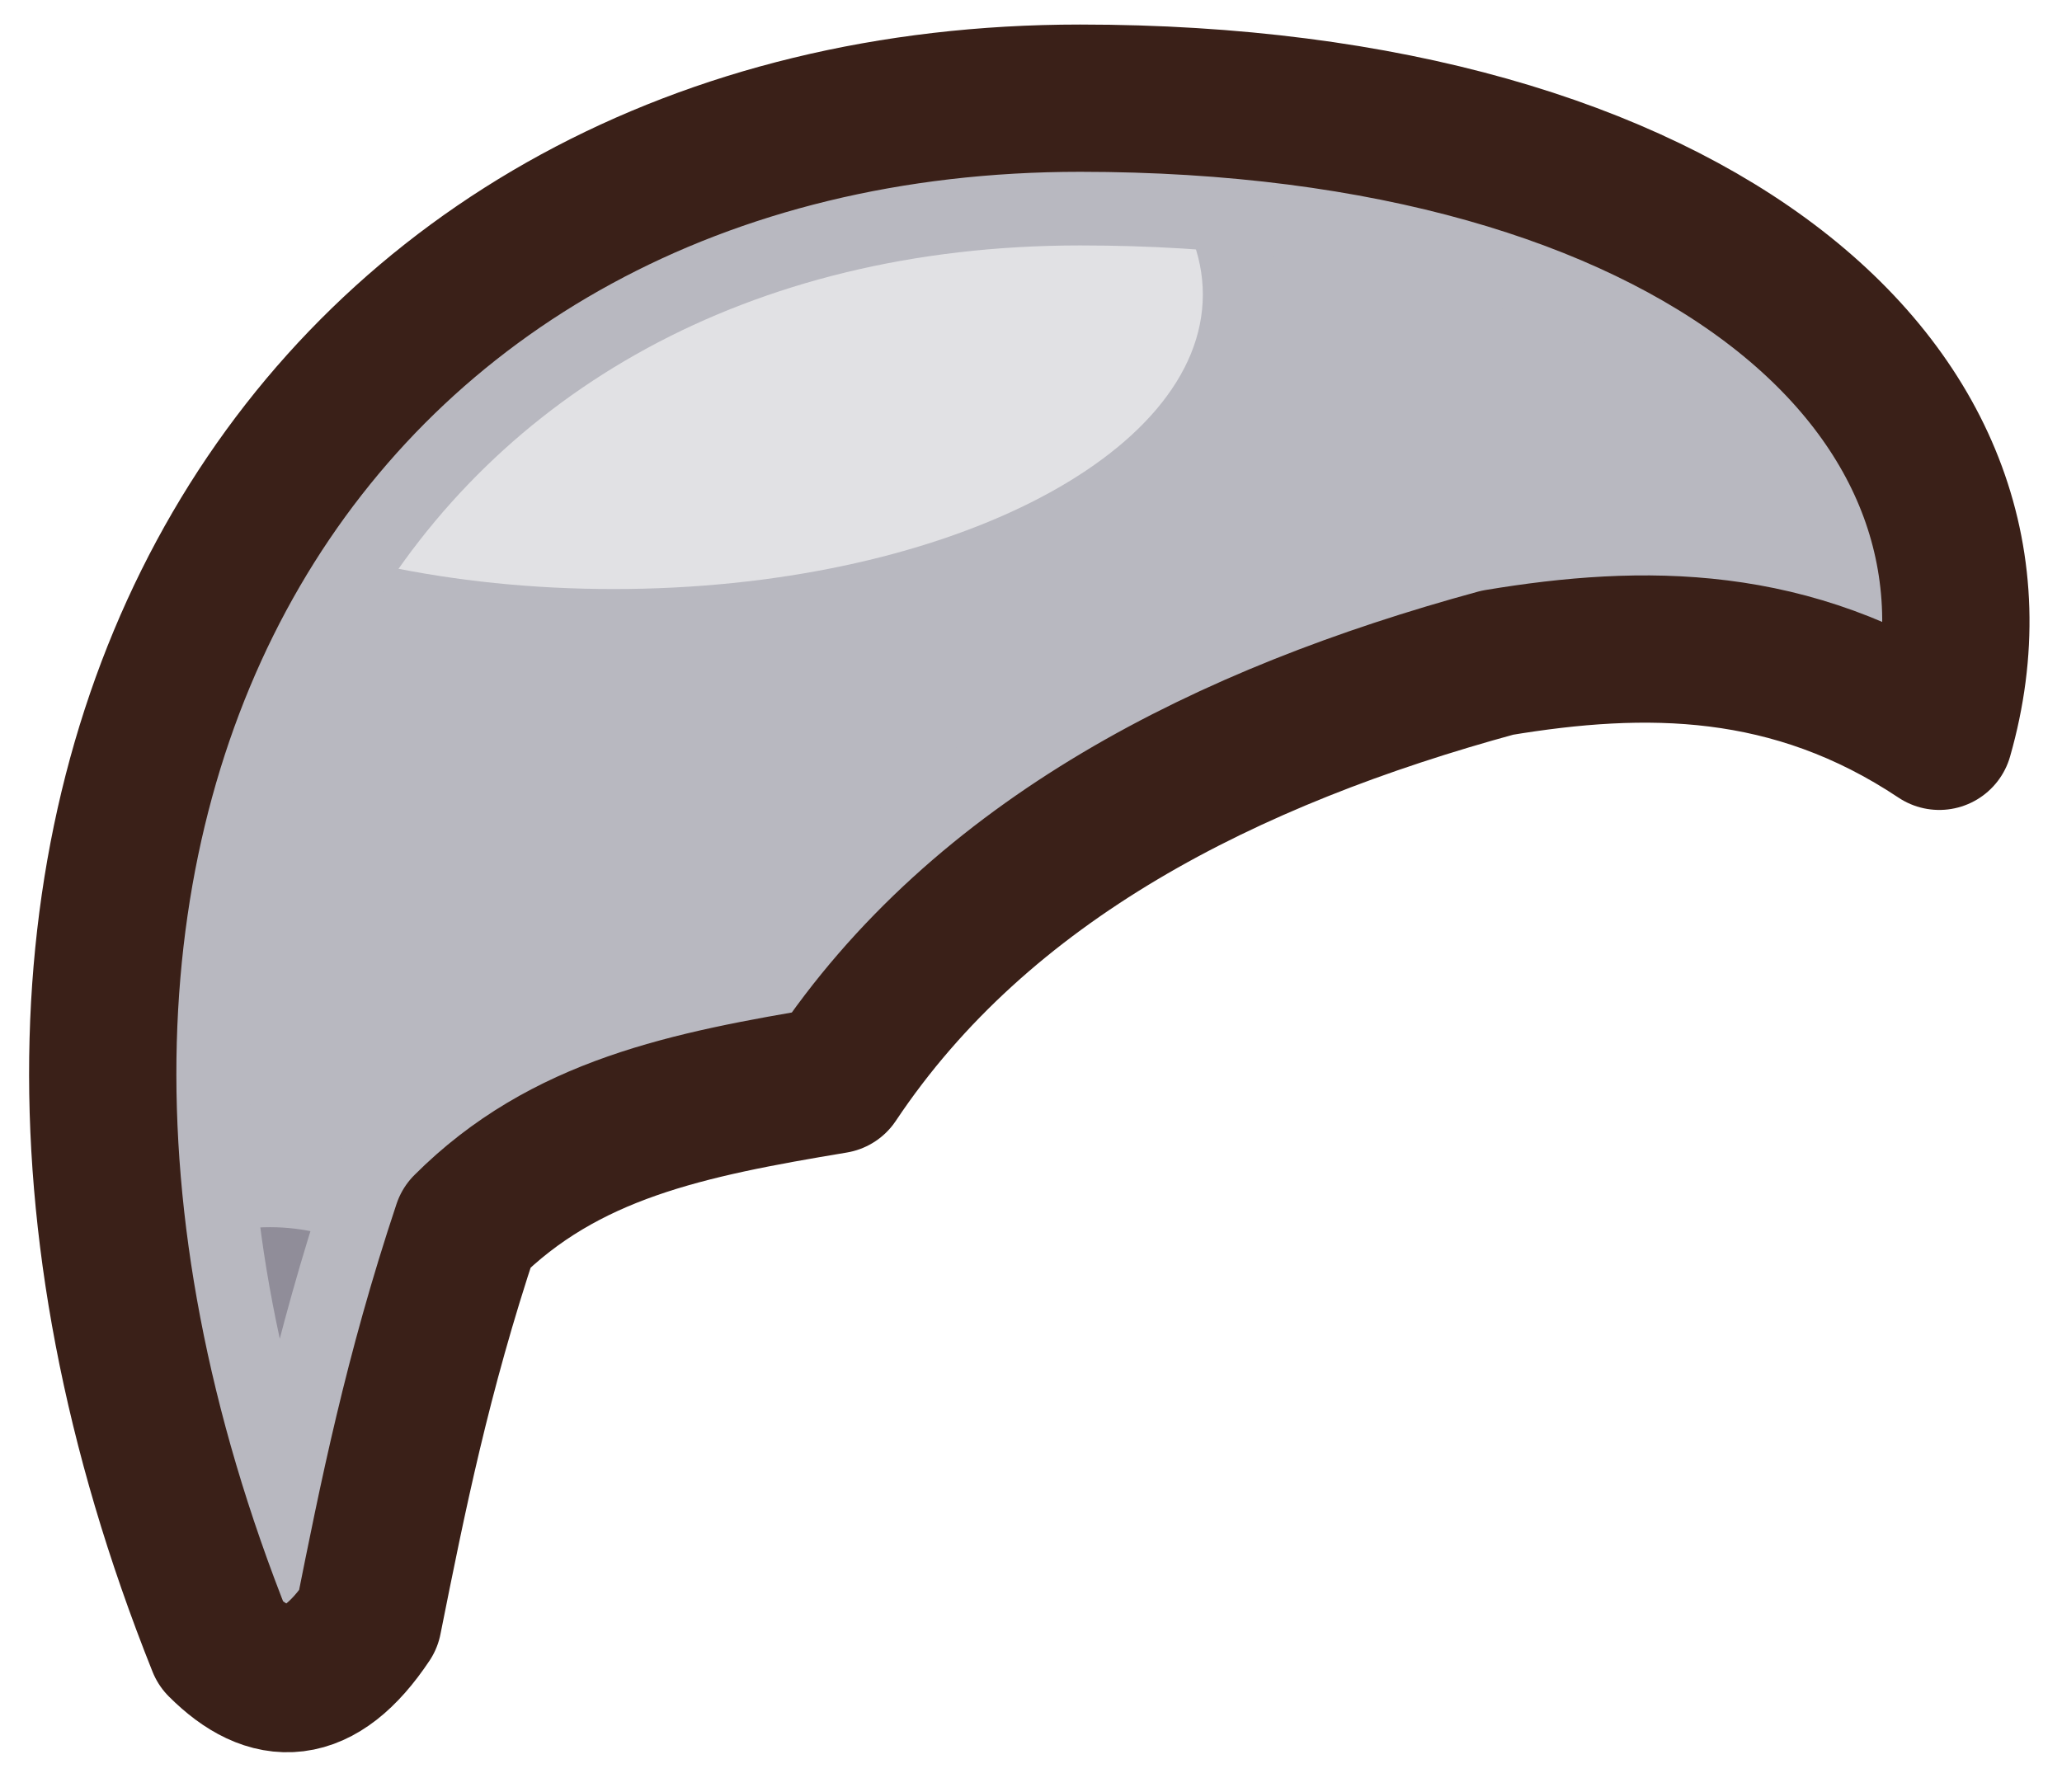
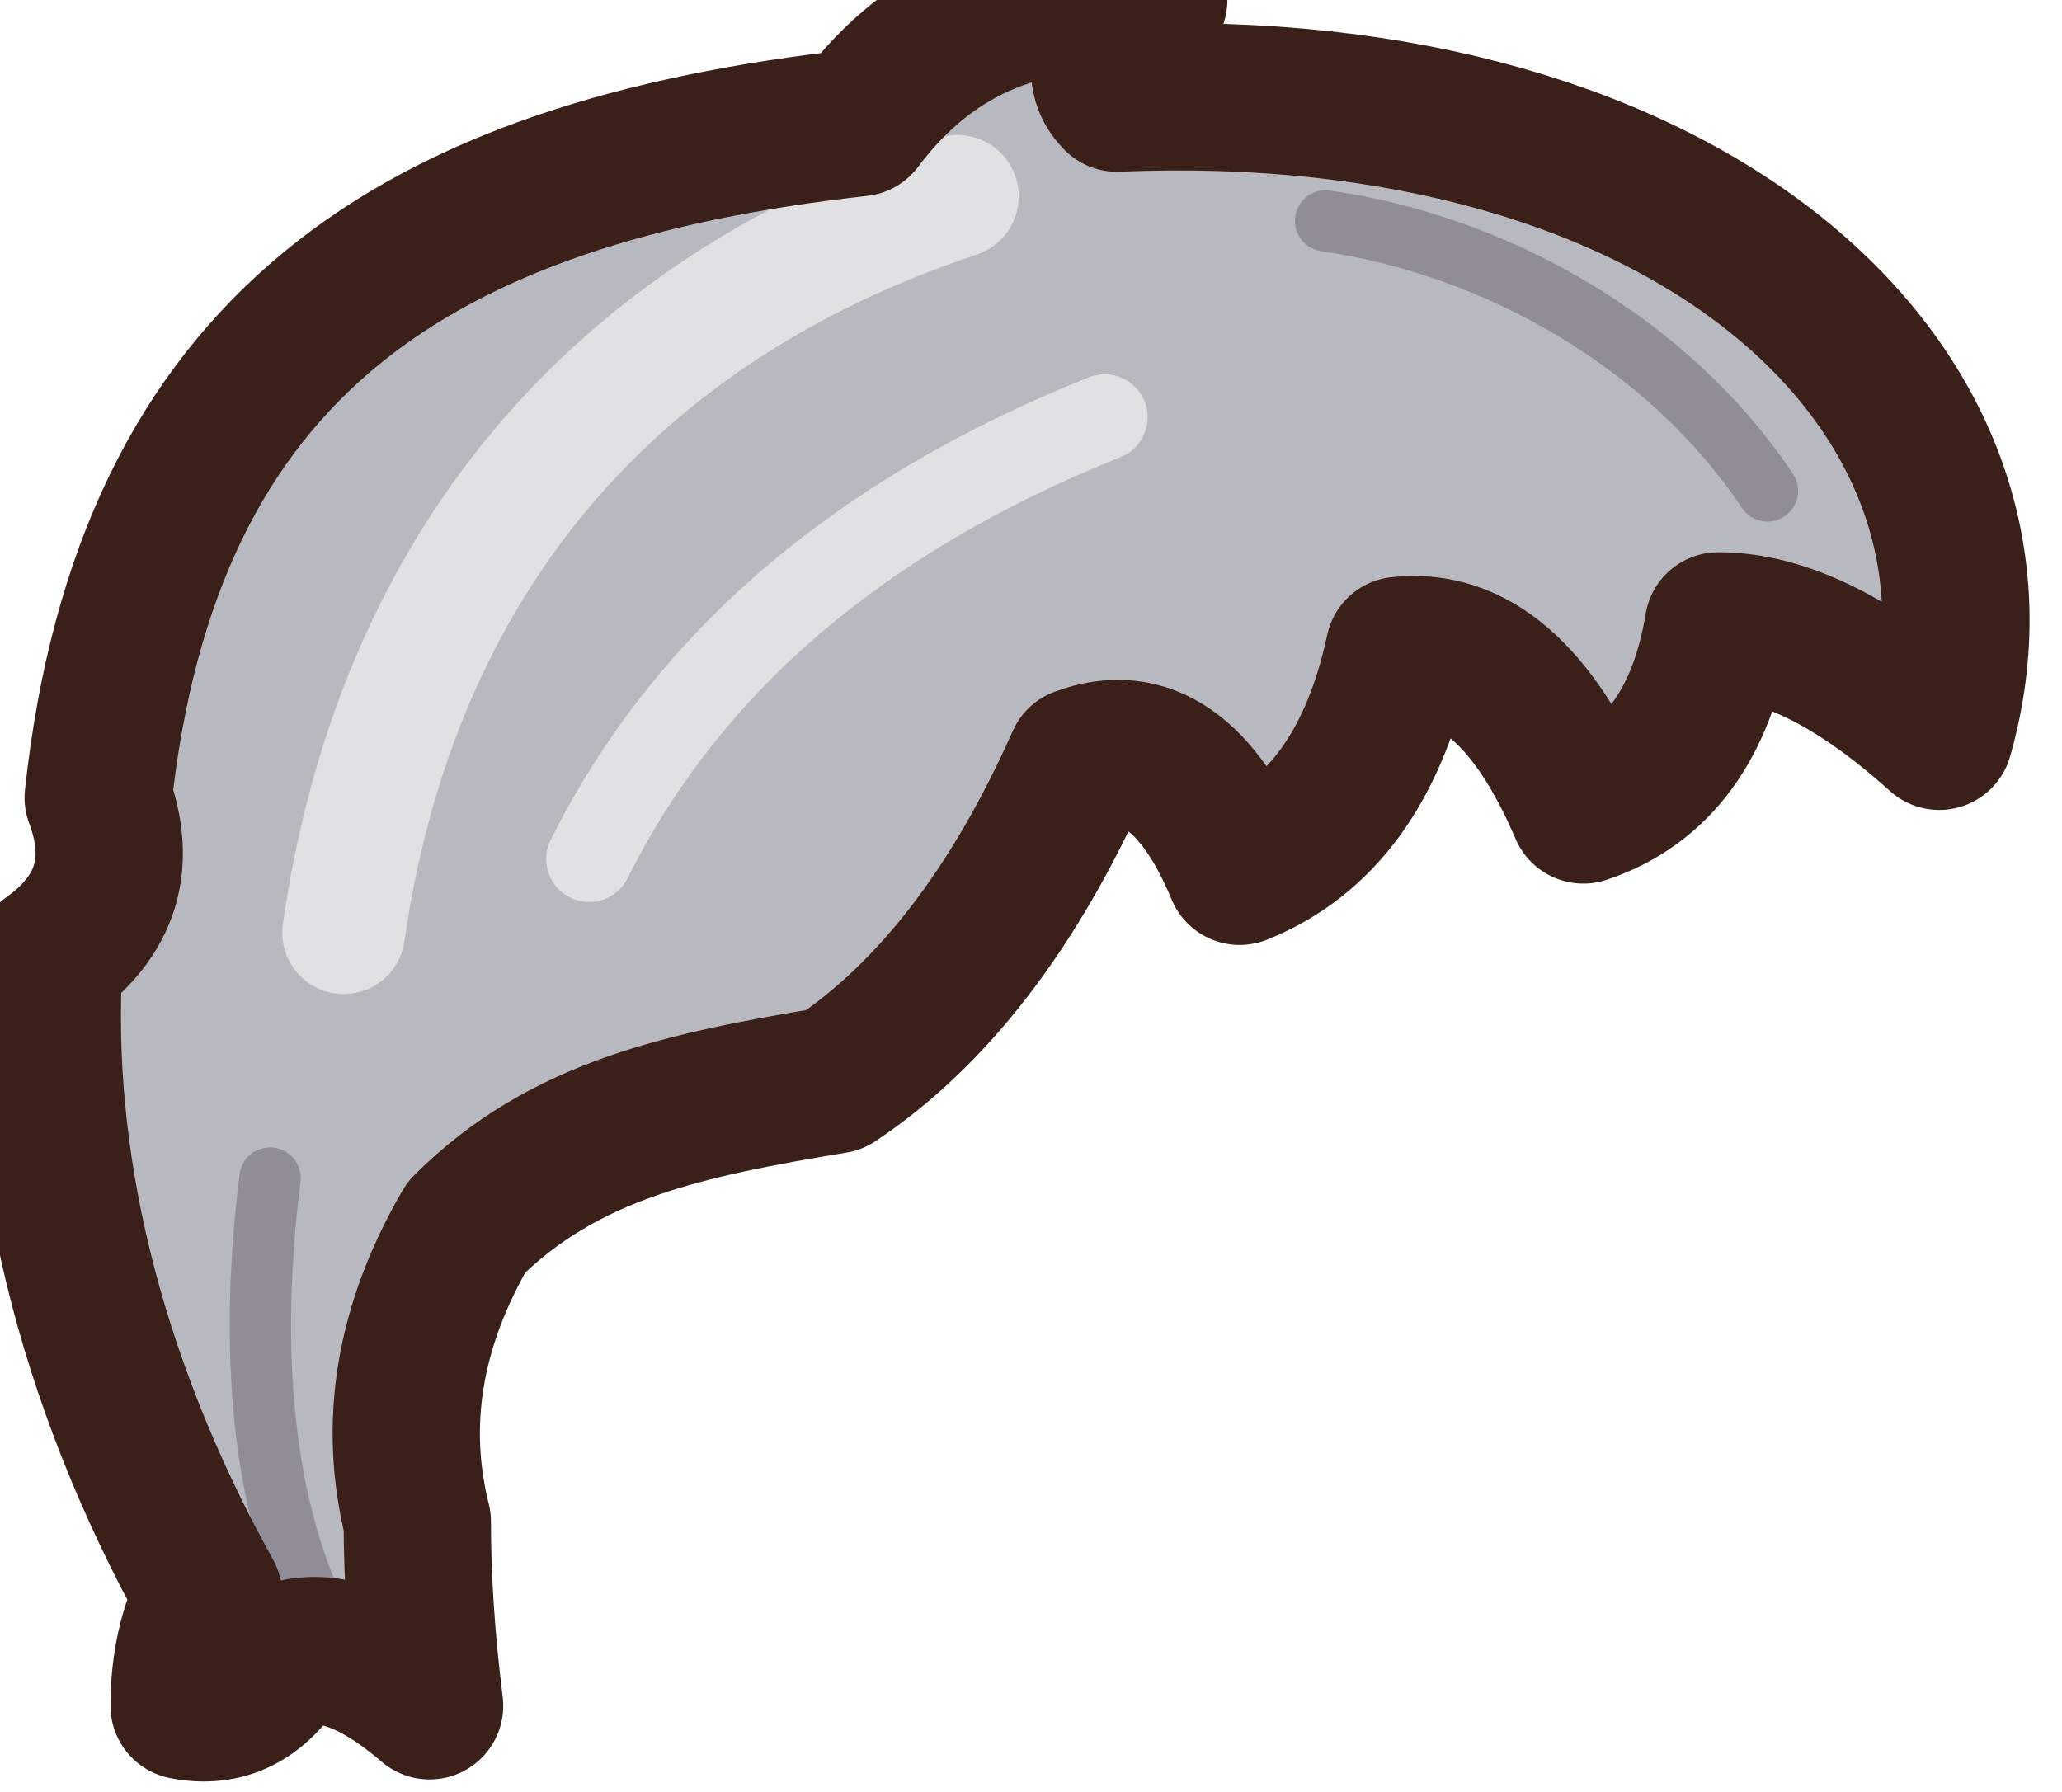
<svg xmlns="http://www.w3.org/2000/svg" width="84" height="73" viewBox="77 34 84 73" shape-rendering="geometricPrecision">
-   <path d="M 86,101 C 72,66 90,38 121,38 C 146,38 160,50 156,64 C 150,60 144,60 138,61 C 127,64 117,69 111,78 C 105,79 100,80 96,84 C 94,90 93,95 92,100 C 90,103 88,103 86,101 Z" fill="#b8b8c0" />
+   <path d="M 85.5,99 C 80.5,90 78.5,81 79,73 Q 82.5,70.5 81,66.5 C 83,48 94,41 112,39 C 115,35 119,33.5 124,34 C 122,35.5 121.5,37 122.5,38 C 146,37 160,50 156,64 Q 151,59.5 147,59.5 Q 146,65.5 141.5,67 Q 138.5,60 134,60.5 Q 132.5,67.5 127.5,69.5 Q 125,63.5 121,65 Q 117,74 111,78 C 105,79 100,80 96,84 Q 92.5,90 94,96 Q 94,99.5 94.5,103.5 Q 91,100.5 88.5,101.5 Q 87,104 84.5,103.5 Q 84.5,101 85.5,99 Z" fill="#b8b8c0" />
  <defs>
    <clipPath id="hr">
-       <path d="M 86,101 C 72,66 90,38 121,38 C 146,38 160,50 156,64 C 150,60 144,60 138,61 C 127,64 117,69 111,78 C 105,79 100,80 96,84 C 94,90 93,95 92,100 C 90,103 88,103 86,101 Z" />
+       <path d="M 85.5,99 C 80.5,90 78.5,81 79,73 Q 82.5,70.5 81,66.5 C 83,48 94,41 112,39 C 115,35 119,33.5 124,34 C 122,35.5 121.5,37 122.5,38 C 146,37 160,50 156,64 Q 151,59.5 147,59.5 Q 146,65.5 141.5,67 Q 138.5,60 134,60.5 Q 132.5,67.5 127.5,69.5 Q 125,63.5 121,65 Q 117,74 111,78 C 105,79 100,80 96,84 Q 92.5,90 94,96 Q 94,99.5 94.5,103.5 Q 91,100.5 88.5,101.5 Q 87,104 84.5,103.5 Q 84.5,101 85.5,99 Z" />
    </clipPath>
  </defs>
  <g clip-path="url(#hr)">
-     <ellipse cx="102" cy="46" rx="24" ry="12" fill="#e1e1e4" />
-     <ellipse cx="88" cy="96" rx="10" ry="12" fill="#908d99" />
-     <path d="M 86,101 C 72,66 90,38 121,38 C 146,38 160,50 156,64 C 150,60 144,60 138,61 C 127,64 117,69 111,78 C 105,79 100,80 96,84 C 94,90 93,95 92,100 C 90,103 88,103 86,101 Z" fill="none" stroke="#b8b8c0" stroke-width="12" stroke-linecap="round" stroke-linejoin="round" />
+     <path d="M 91,72 C 93,58 101,47 116,42" fill="none" stroke="#e1e1e4" stroke-width="5" stroke-linecap="round" />
+     <path d="M 101,69 C 105,61 112,55 122,51" fill="none" stroke="#e1e1e4" stroke-width="3.5" stroke-linecap="round" />
+     <path d="M 88,82 C 87,90 88,96 90,100" fill="none" stroke="#908d99" stroke-width="2.5" stroke-linecap="round" />
+     <path d="M 131,43 C 138,44 145,48 149,54" fill="none" stroke="#908d99" stroke-width="2.5" stroke-linecap="round" />
  </g>
-   <path d="M 86,101 C 72,66 90,38 121,38 C 146,38 160,50 156,64 C 150,60 144,60 138,61 C 127,64 117,69 111,78 C 105,79 100,80 96,84 C 94,90 93,95 92,100 C 90,103 88,103 86,101 Z" fill="none" stroke="#3a2018" stroke-width="6" stroke-linecap="round" stroke-linejoin="round" />
+   <path d="M 85.5,99 C 80.5,90 78.5,81 79,73 Q 82.5,70.5 81,66.5 C 83,48 94,41 112,39 C 115,35 119,33.5 124,34 C 122,35.5 121.5,37 122.5,38 C 146,37 160,50 156,64 Q 151,59.5 147,59.5 Q 146,65.5 141.5,67 Q 138.5,60 134,60.5 Q 132.5,67.5 127.5,69.5 Q 125,63.5 121,65 Q 117,74 111,78 C 105,79 100,80 96,84 Q 92.5,90 94,96 Q 94,99.5 94.5,103.5 Q 91,100.5 88.5,101.5 Q 87,104 84.5,103.5 Q 84.5,101 85.5,99 Z" fill="none" stroke="#3a2018" stroke-width="6" stroke-linecap="round" stroke-linejoin="round" />
</svg>
